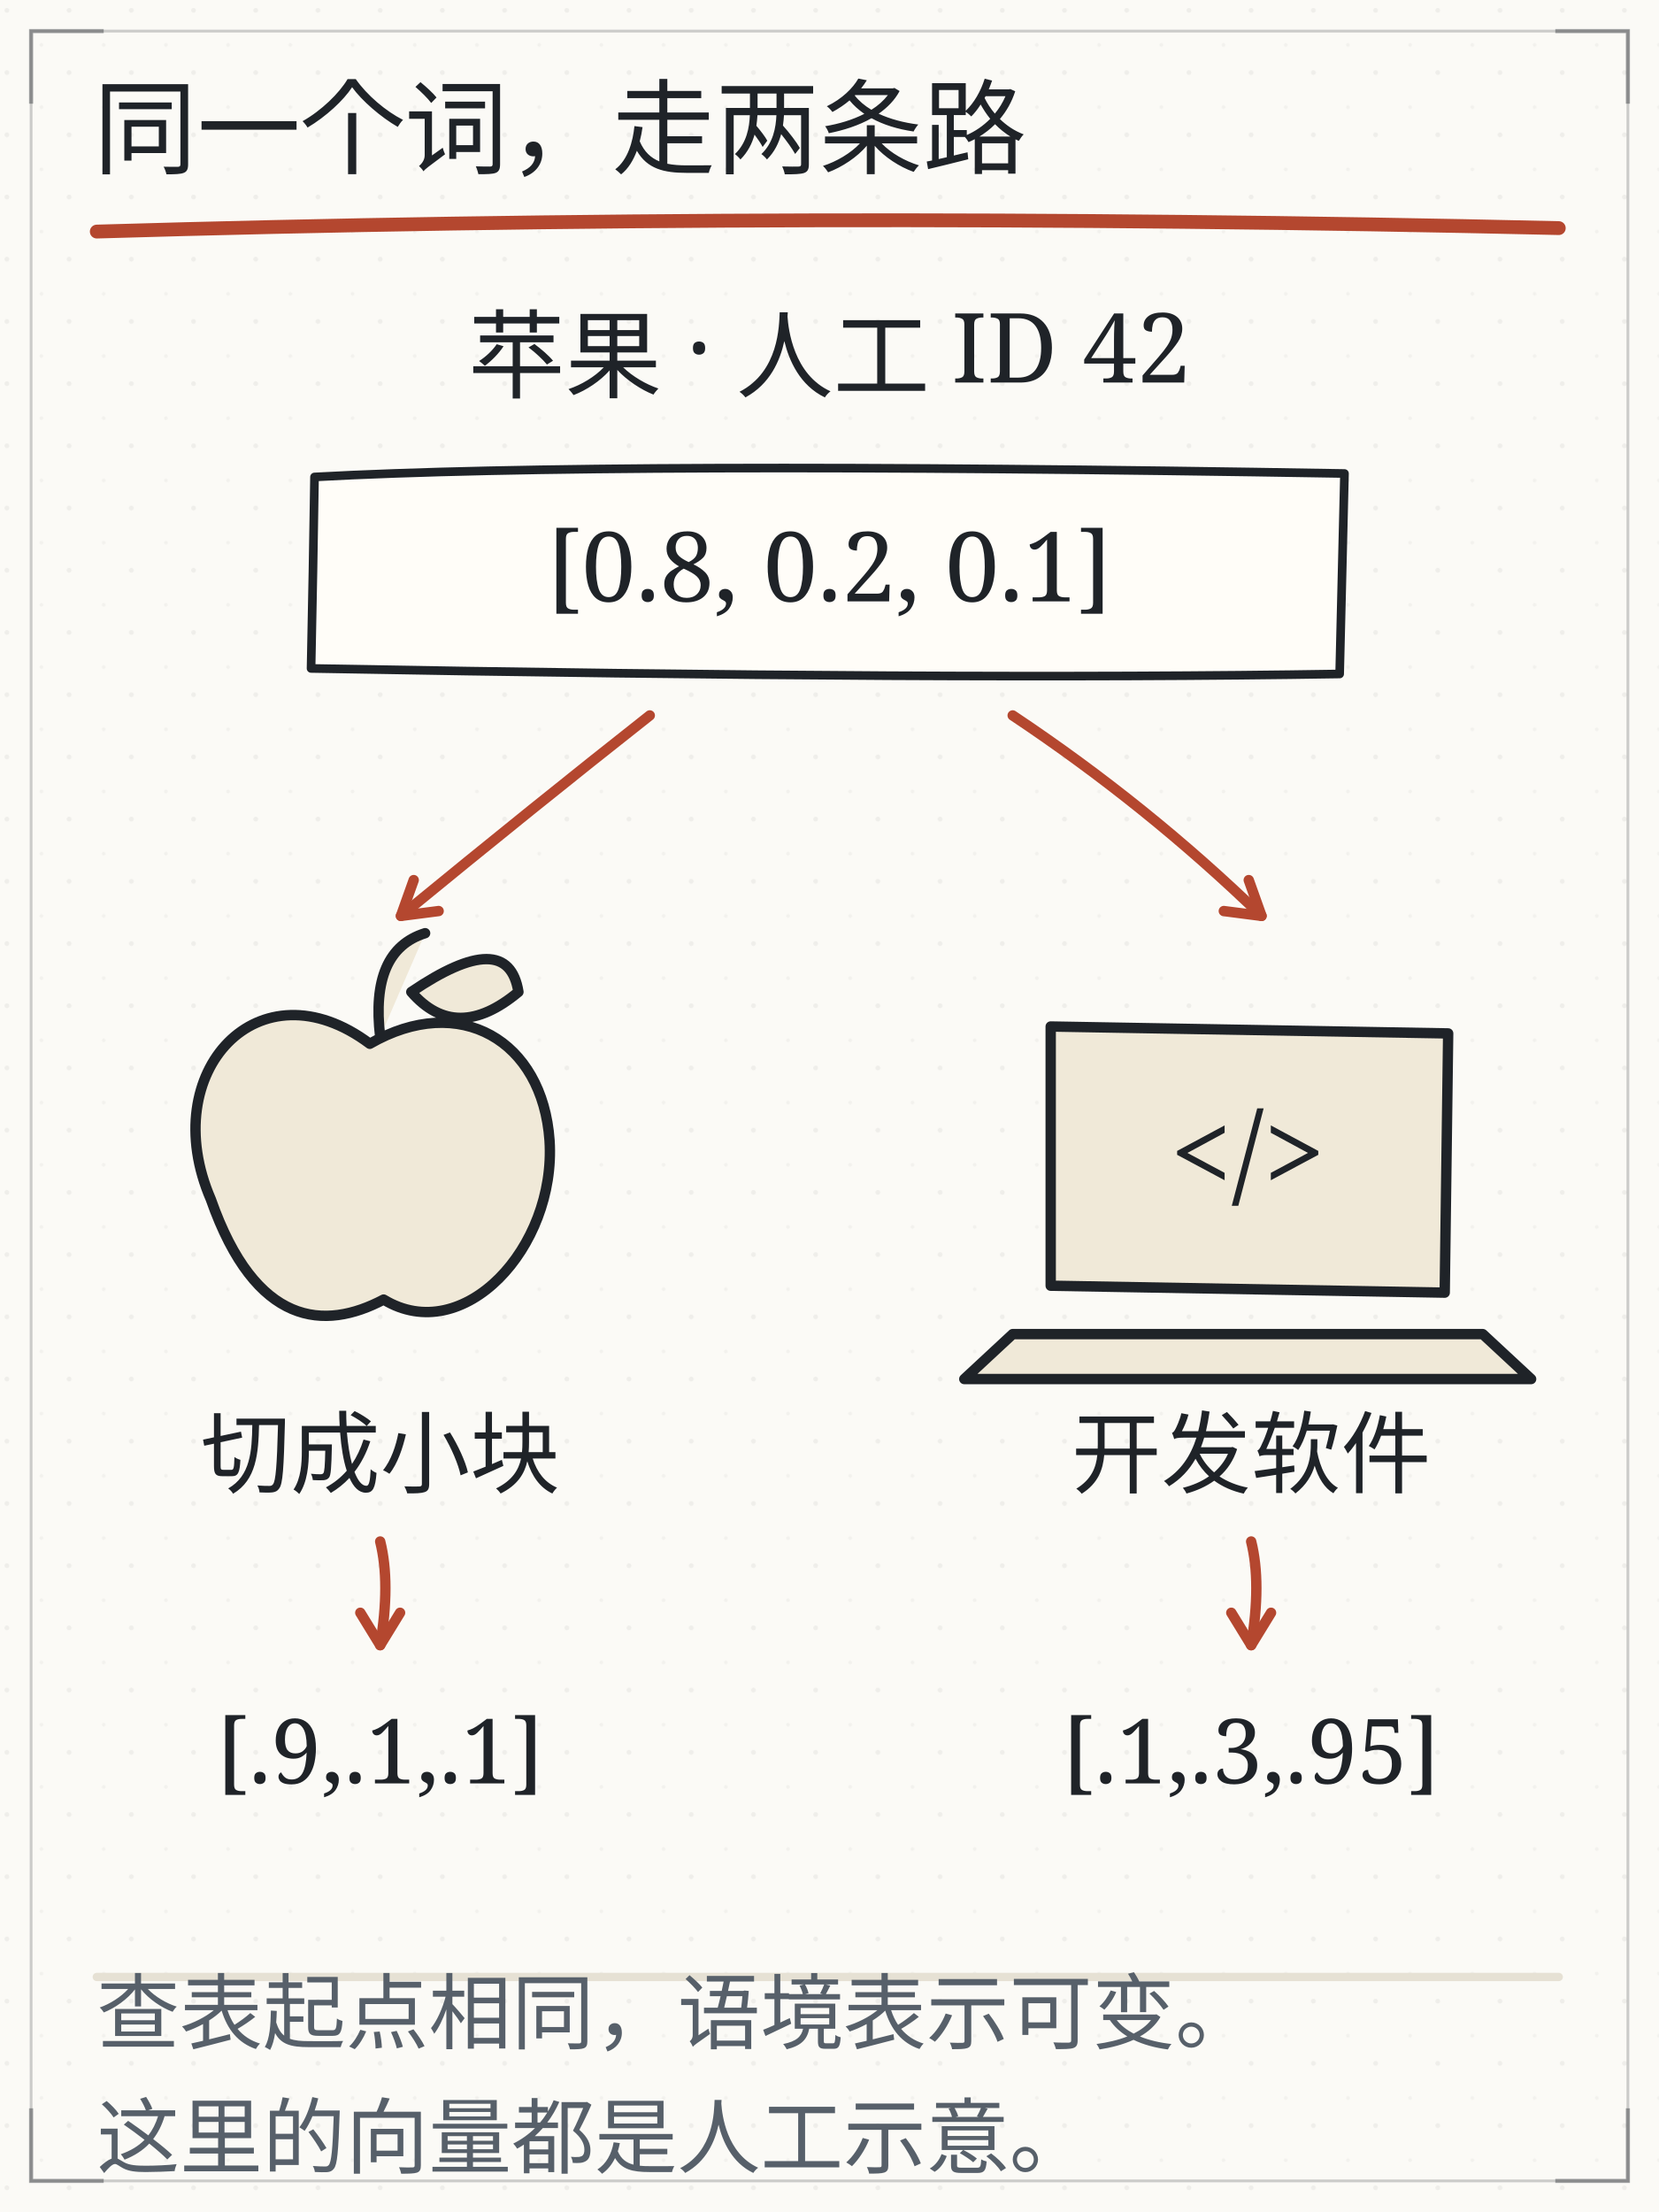
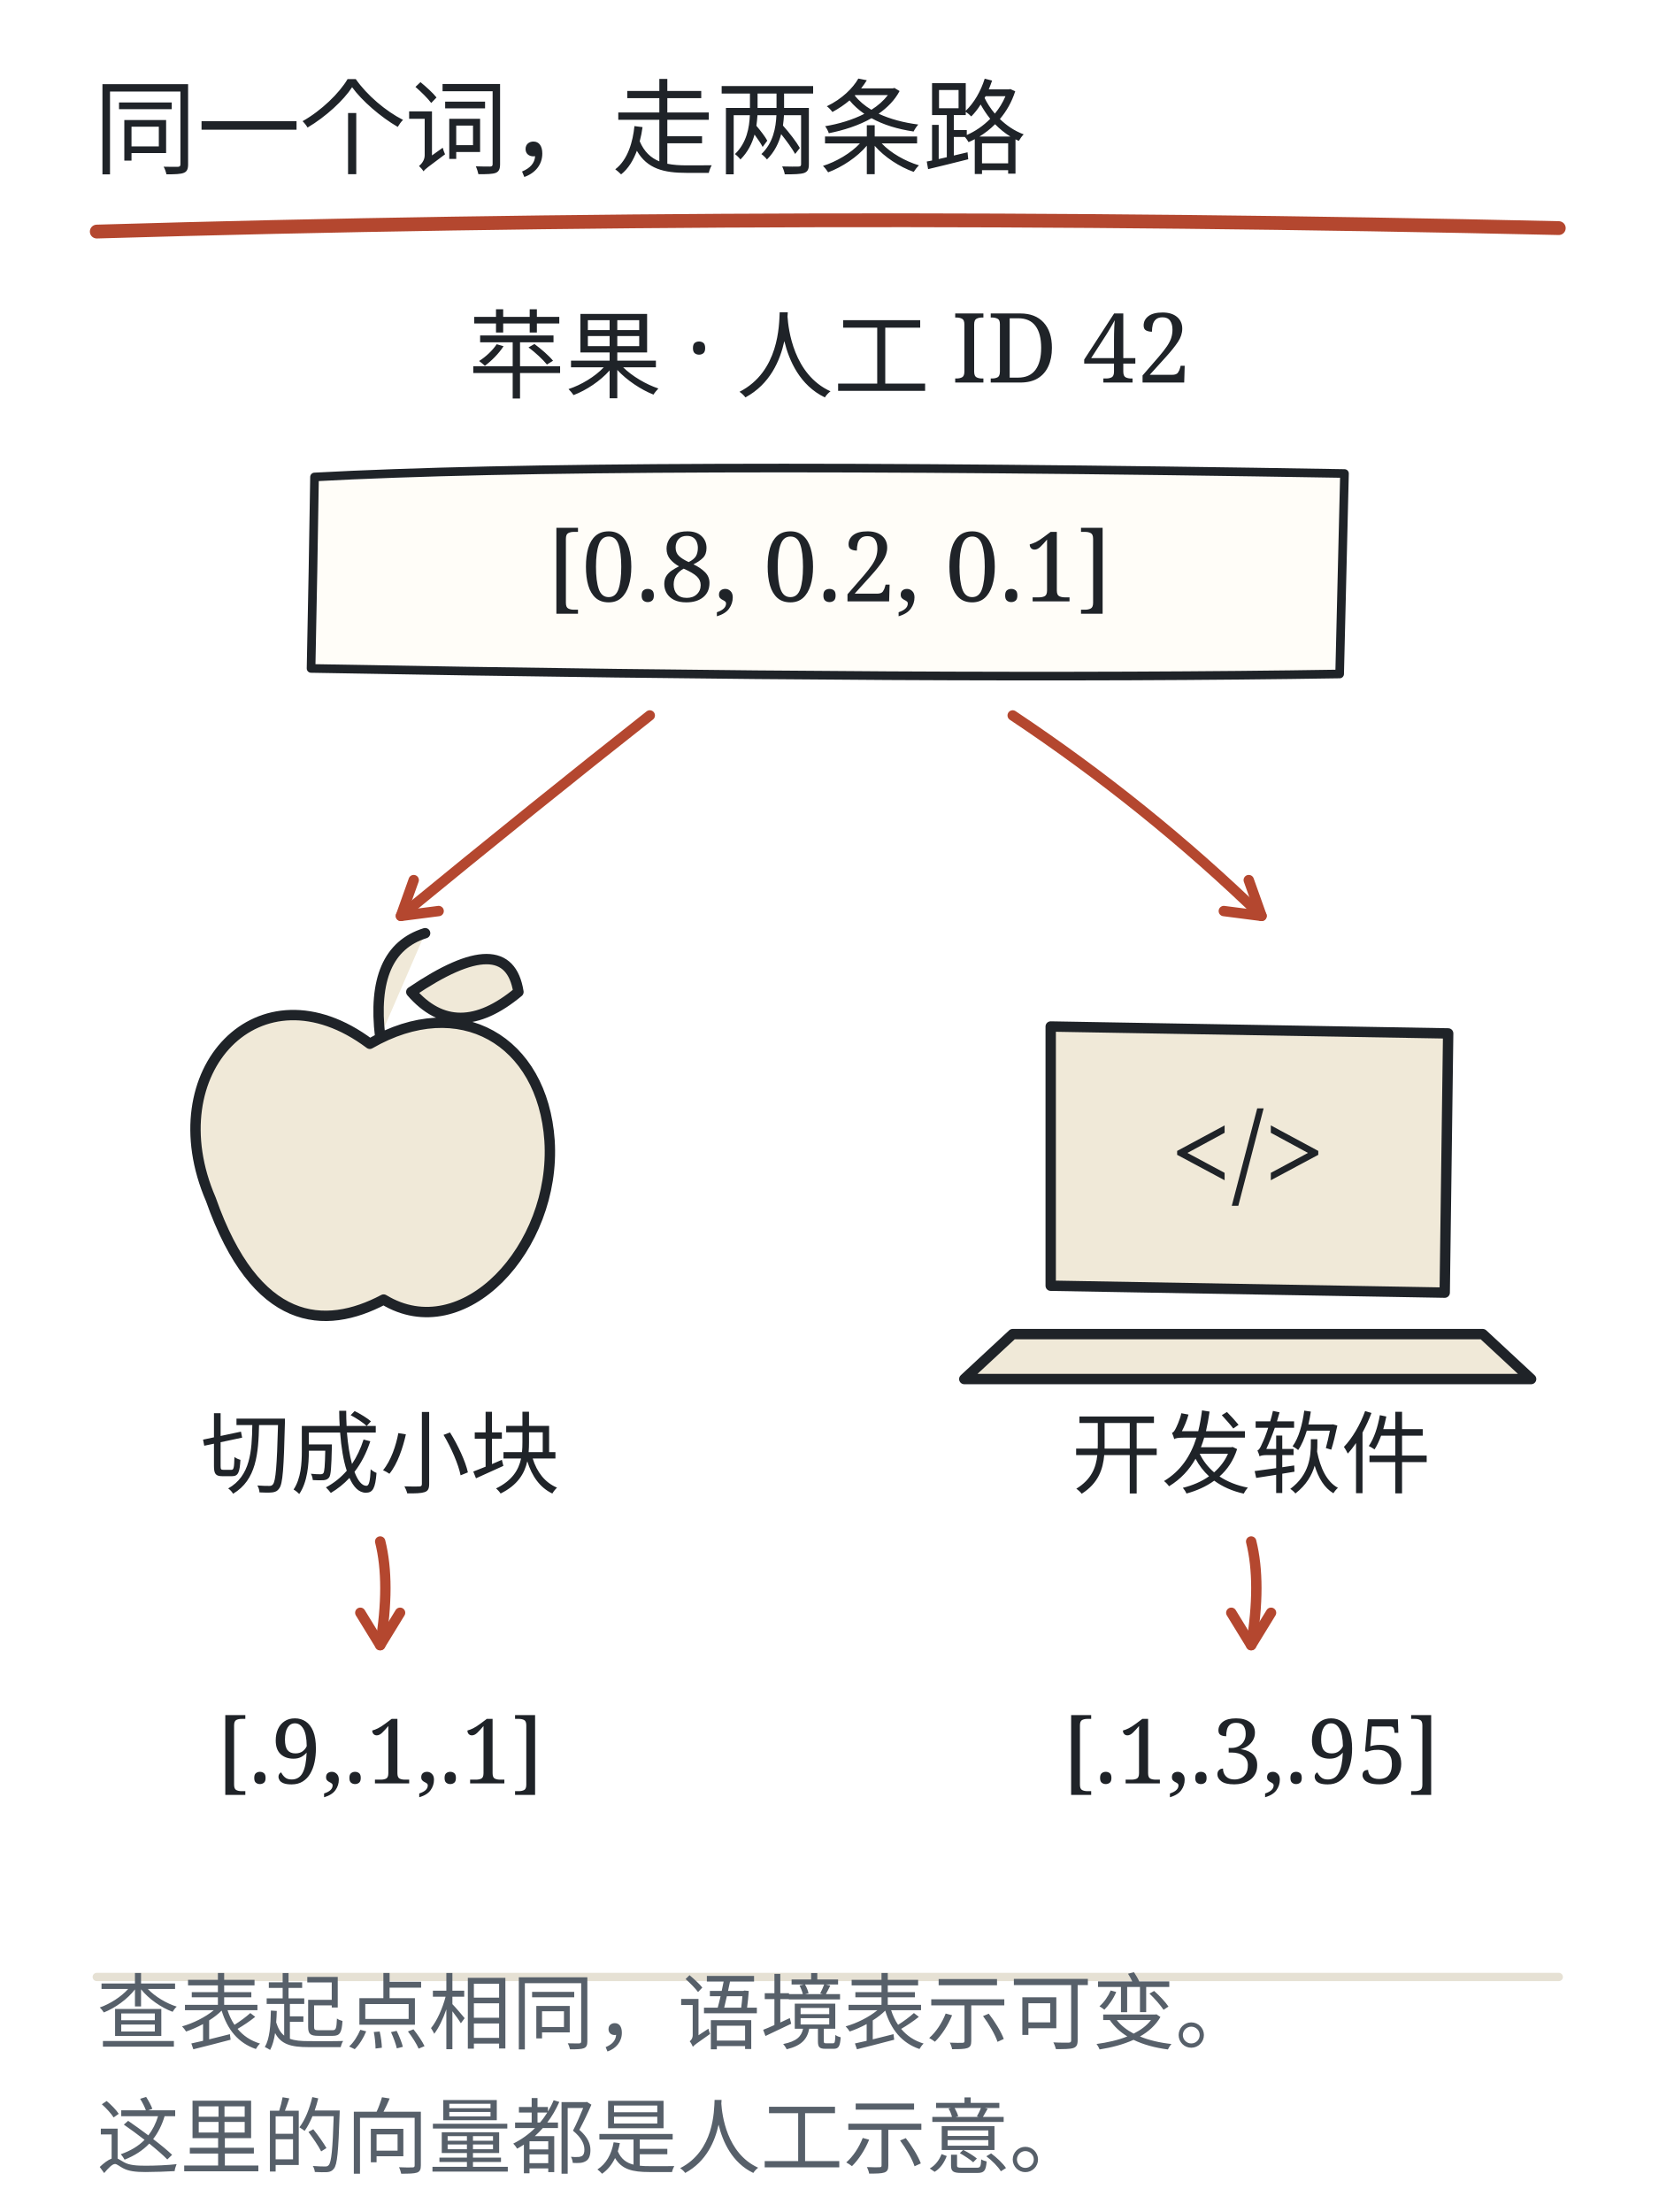
<svg xmlns="http://www.w3.org/2000/svg" width="480" height="640" viewBox="0 0 480 640" role="img" aria-labelledby="title desc">
-   <defs>
-     <pattern id="figure-grain" width="18" height="18" patternUnits="userSpaceOnUse">
-       <circle cx="2" cy="3" r=".7" fill="#1f2328" opacity=".16" />
-       <circle cx="12" cy="13" r=".55" fill="#1f2328" opacity=".11" />
-     </pattern>
-   </defs>
-   <rect width="480" height="640" fill="#fbfaf6" />
-   <rect width="480" height="640" fill="url(#figure-grain)" opacity=".34" />
-   <rect x="9" y="9" width="462" height="622" fill="none" stroke="#1f2328" stroke-width=".8" opacity=".22" />
-   <path d="M9 30 V9 H30 M450 9 H471 V30 M9 610 V631 H30 M450 631 H471 V610" fill="none" stroke="#1f2328" stroke-width="1.2" opacity=".38" />
  <g font-family="'Noto Serif SC','Source Han Serif SC','Songti SC','SimSun',serif">
    <text x="27" y="48" font-size="30" fill="#1f2328" text-anchor="start">同一个词，走两条路</text>
    <path d="M28 67 Q232 61 451 66" stroke="#B4472F" stroke-width="4" fill="none" stroke-linecap="round" stroke-linejoin="round" />
    <text x="240" y="113" font-size="28" fill="#1f2328" text-anchor="middle">苹果 · 人工 ID 42</text>
    <path d="M91 138 Q175.32 133.4 389 137 L387.6 195 Q275.28 196.8 90 193.4 Q90.6 165 91 138Z" stroke="#1f2328" stroke-width="2.5" fill="#fffdf8" stroke-linecap="round" stroke-linejoin="round" />
    <text x="240" y="174" font-size="28" fill="#1f2328" text-anchor="middle">[0.8, 0.2, 0.1]</text>
    <path d="M188 207 Q155 233 116 265" stroke="#B4472F" stroke-width="3" fill="none" stroke-linecap="round" stroke-linejoin="round" />
    <path d="M119.696 254.64 L116 265 L126.91 263.595" stroke="#B4472F" stroke-width="3" fill="none" stroke-linecap="round" stroke-linejoin="round" />
    <path d="M293 207 Q332 233 365 265" stroke="#B4472F" stroke-width="3" fill="none" stroke-linecap="round" stroke-linejoin="round" />
    <path d="M354.09 263.595 L365 265 L361.304 254.64" stroke="#B4472F" stroke-width="3" fill="none" stroke-linecap="round" stroke-linejoin="round" />
    <path d="M107 302 C75 278 45 310 61 347 C74 384 94 385 111 376 C134 390 161 361 159 330 C157 301 133 287 107 302Z M110 300 Q107 275 123 270 M119 287 Q147 268 150 287 Q132 302 119 287" stroke="#1f2328" stroke-width="3" fill="#f0e9d8" stroke-linecap="round" stroke-linejoin="round" />
    <path d="M304 297 L419 299 L418 374 L304 372Z M293 386 L429 386 L443 399 L279 399Z" stroke="#1f2328" stroke-width="3" fill="#f0e9d8" stroke-linecap="round" stroke-linejoin="round" />
    <text x="361" y="345" font-size="32" fill="#1f2328" text-anchor="middle">&lt;/&gt;</text>
    <text x="110" y="430" font-size="26" fill="#1f2328" text-anchor="middle">切成小块</text>
    <text x="362" y="430" font-size="26" fill="#1f2328" text-anchor="middle">开发软件</text>
    <path d="M110 446 Q113 458 110 476" stroke="#B4472F" stroke-width="3" fill="none" stroke-linecap="round" stroke-linejoin="round" />
    <path d="M104.25 466.622 L110 476 L115.75 466.622" stroke="#B4472F" stroke-width="3" fill="none" stroke-linecap="round" stroke-linejoin="round" />
    <path d="M362 446 Q365 458 362 476" stroke="#B4472F" stroke-width="3" fill="none" stroke-linecap="round" stroke-linejoin="round" />
    <path d="M356.25 466.622 L362 476 L367.75 466.622" stroke="#B4472F" stroke-width="3" fill="none" stroke-linecap="round" stroke-linejoin="round" />
    <text x="110" y="516" font-size="26" fill="#1f2328" text-anchor="middle">[.9,.1,.1]</text>
    <text x="362" y="516" font-size="26" fill="#1f2328" text-anchor="middle">[.1,.3,.95]</text>
    <path d="M28 572 L451 572" stroke="#e6e1d4" stroke-width="2.4" fill="none" stroke-linecap="round" stroke-linejoin="round" />
    <text x="28" y="591" font-size="24" fill="#57606a" text-anchor="start">查表起点相同，语境表示可变。</text>
    <text x="28" y="627" font-size="24" fill="#57606a" text-anchor="start">这里的向量都是人工示意。</text>
  </g>
</svg>
